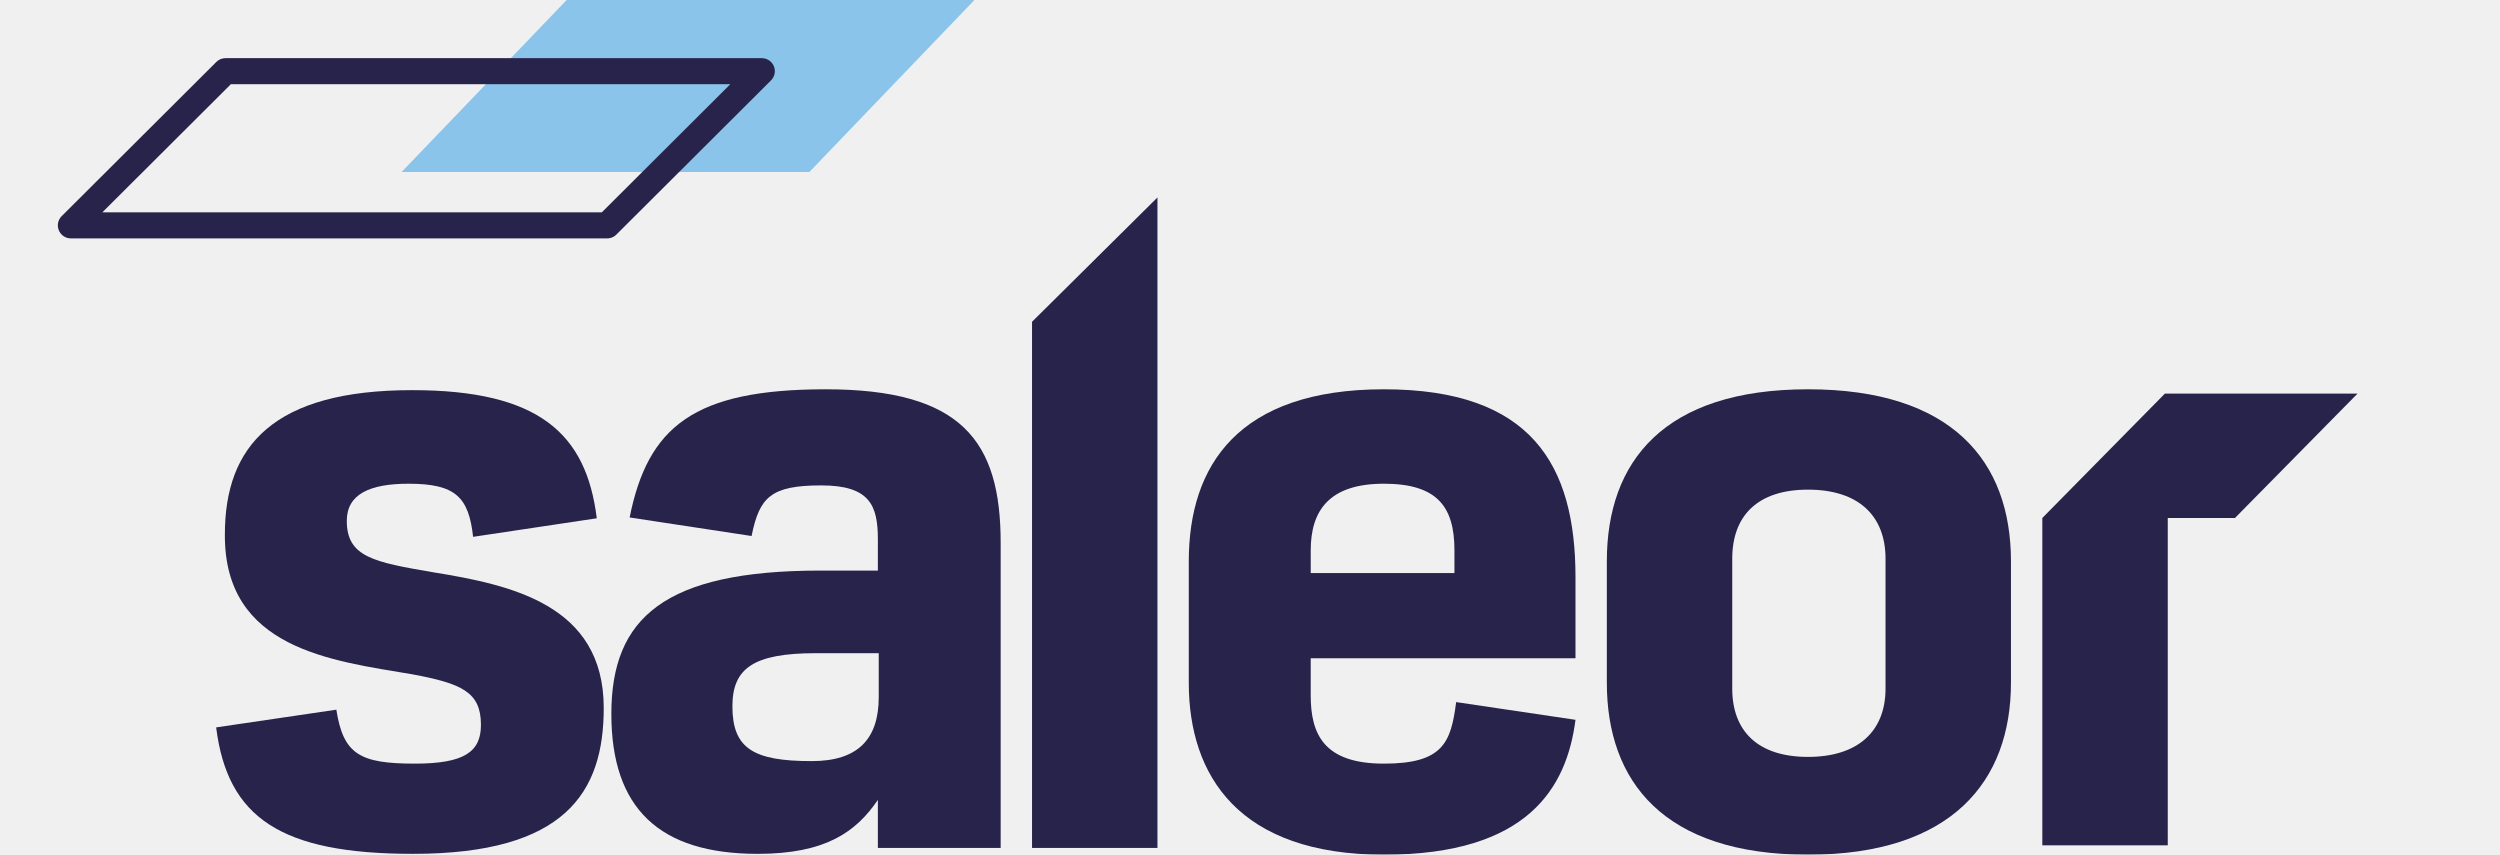
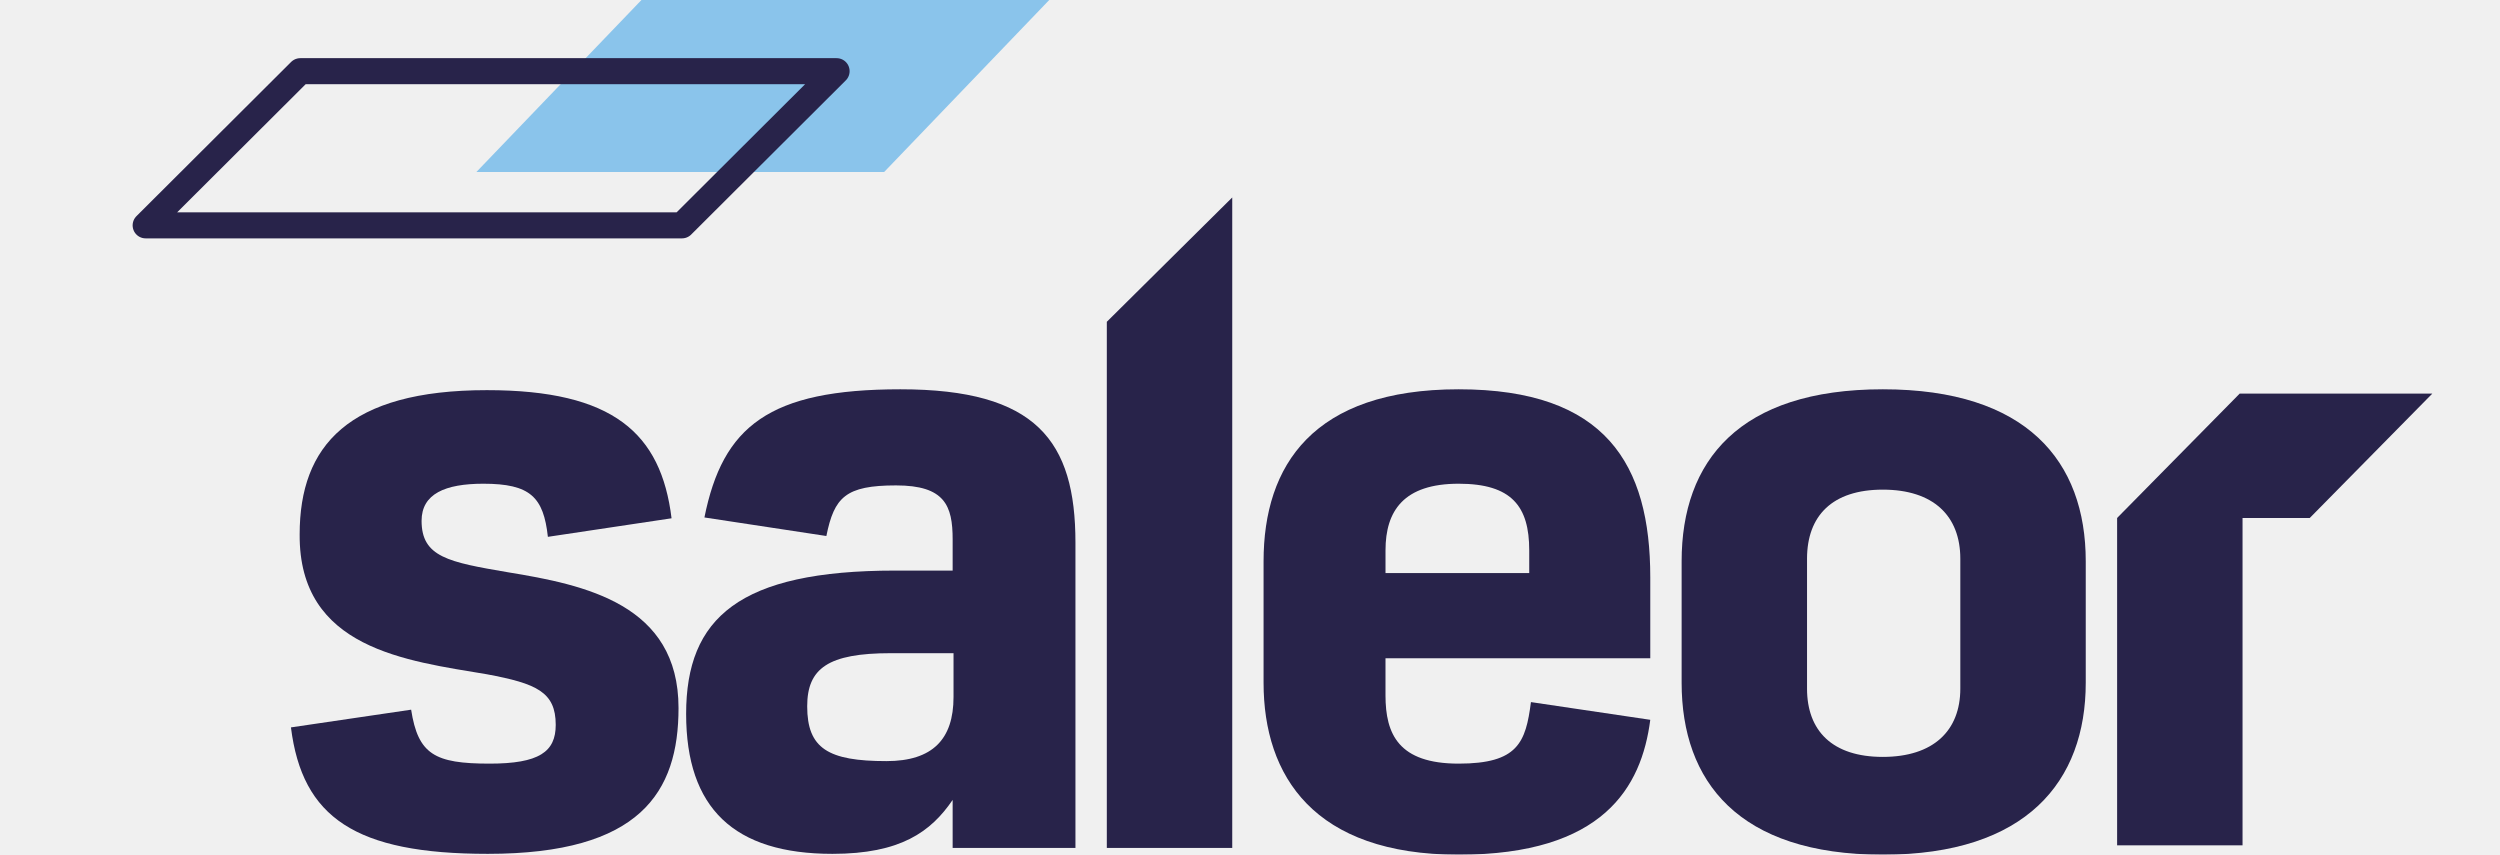
- <svg xmlns="http://www.w3.org/2000/svg" width="117" height="40" viewBox="0 0 117 40" fill="none">
+ <svg xmlns="http://www.w3.org/2000/svg" width="117" height="40" viewBox="0 0 110 40" fill="none">
  <mask id="mask0" mask-type="alpha" maskUnits="userSpaceOnUse" x="0" y="1" width="117" height="39">
    <path fill-rule="evenodd" clip-rule="evenodd" d="M0 1.453H116.146V40H0V1.453Z" fill="white" />
  </mask>
  <g mask="url(#mask0)">
    <path fill-rule="evenodd" clip-rule="evenodd" d="M19.328 39.96C26.461 39.96 28.255 37.08 28.255 33.134C28.255 28.281 23.893 27.373 20.265 26.781C17.494 26.308 16.23 26.071 16.23 24.375C16.23 23.112 17.331 22.638 19.124 22.638C21.325 22.638 21.937 23.27 22.141 25.124L27.929 24.256C27.439 20.271 25.198 18.259 19.287 18.259C12.806 18.259 10.524 20.863 10.524 25.006C10.483 30.372 15.537 30.924 19.287 31.556C21.61 31.99 22.508 32.384 22.508 33.923C22.508 35.186 21.733 35.738 19.41 35.738C16.842 35.738 16.067 35.304 15.741 33.213L10.116 34.042C10.646 38.264 13.132 39.96 19.328 39.96Z" fill="#28234A" />
    <path fill-rule="evenodd" clip-rule="evenodd" d="M37.987 35.62C35.255 35.62 34.277 35.028 34.277 33.055C34.277 31.279 35.255 30.569 38.19 30.569H41.125V32.621C41.125 34.594 40.147 35.62 37.987 35.62ZM35.459 39.96C38.639 39.96 40.065 38.934 41.084 37.435V39.684H46.831V25.4C46.831 20.626 44.997 18.219 38.639 18.219C32.484 18.219 30.323 19.955 29.467 24.217L35.174 25.085C35.541 23.27 36.071 22.717 38.435 22.717C40.718 22.717 41.084 23.664 41.084 25.243V26.703H38.394C31.098 26.703 28.611 28.912 28.611 33.41C28.611 37.83 30.853 39.96 35.459 39.96Z" fill="#28234A" />
    <path fill-rule="evenodd" clip-rule="evenodd" d="M48.299 39.684H54.169V9.241L48.299 15.06V39.684Z" fill="#28234A" />
    <path fill-rule="evenodd" clip-rule="evenodd" d="M61.342 26.82V25.755C61.342 23.901 62.199 22.638 64.766 22.638C67.253 22.638 68.068 23.703 68.068 25.755V26.82H61.342ZM64.765 40C71.532 40 73.325 36.843 73.733 33.687L68.148 32.858C67.904 34.752 67.537 35.738 64.765 35.738C61.953 35.738 61.341 34.357 61.341 32.542V30.806H73.733V27.018C73.733 21.731 71.654 18.219 64.765 18.219C57.958 18.219 55.635 21.77 55.635 26.269V31.951C55.635 36.33 57.999 40 64.765 40Z" fill="#28234A" />
    <path fill-rule="evenodd" clip-rule="evenodd" d="M84.616 40C91.341 40 94.113 36.567 94.113 31.951V26.269C94.113 21.573 91.341 18.219 84.616 18.219C77.89 18.219 75.2 21.573 75.2 26.269V31.951C75.2 36.567 77.85 40 84.616 40ZM84.615 35.423C82.251 35.423 81.069 34.2 81.069 32.227V26.15C81.069 24.138 82.251 22.915 84.615 22.915C86.979 22.915 88.243 24.138 88.243 26.15V32.227C88.243 34.2 86.979 35.423 84.615 35.423Z" fill="#28234A" />
    <path fill-rule="evenodd" clip-rule="evenodd" d="M104.597 24.241H101.451V39.561H95.581V24.241H95.581L101.316 18.422H110.331L104.597 24.241Z" fill="#28234A" />
  </g>
  <path fill-rule="evenodd" clip-rule="evenodd" d="M26.52 0L18.795 8.049H37.879L45.604 0H26.52Z" fill="#8AC4EB" />
  <path fill-rule="evenodd" clip-rule="evenodd" d="M10.554 3.331L3.316 10.547H28.416L35.653 3.331H10.554Z" stroke="#28234A" stroke-width="1.218" stroke-linecap="round" stroke-linejoin="round" />
</svg>
